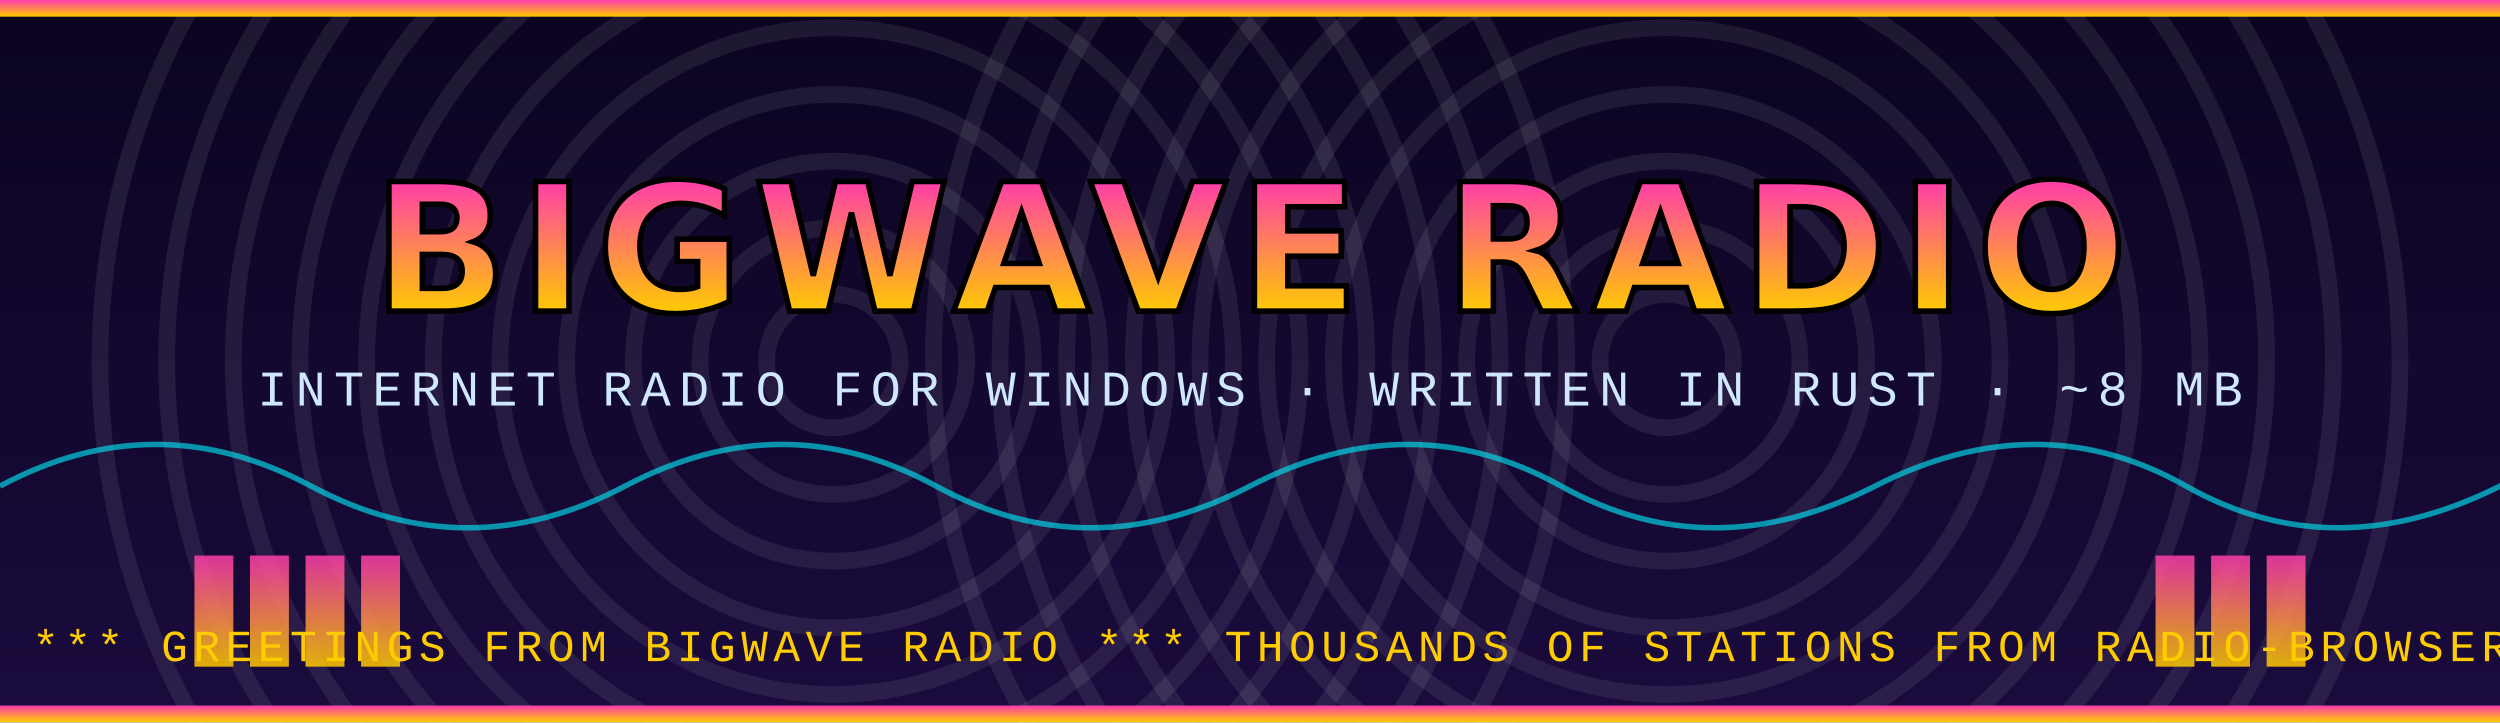
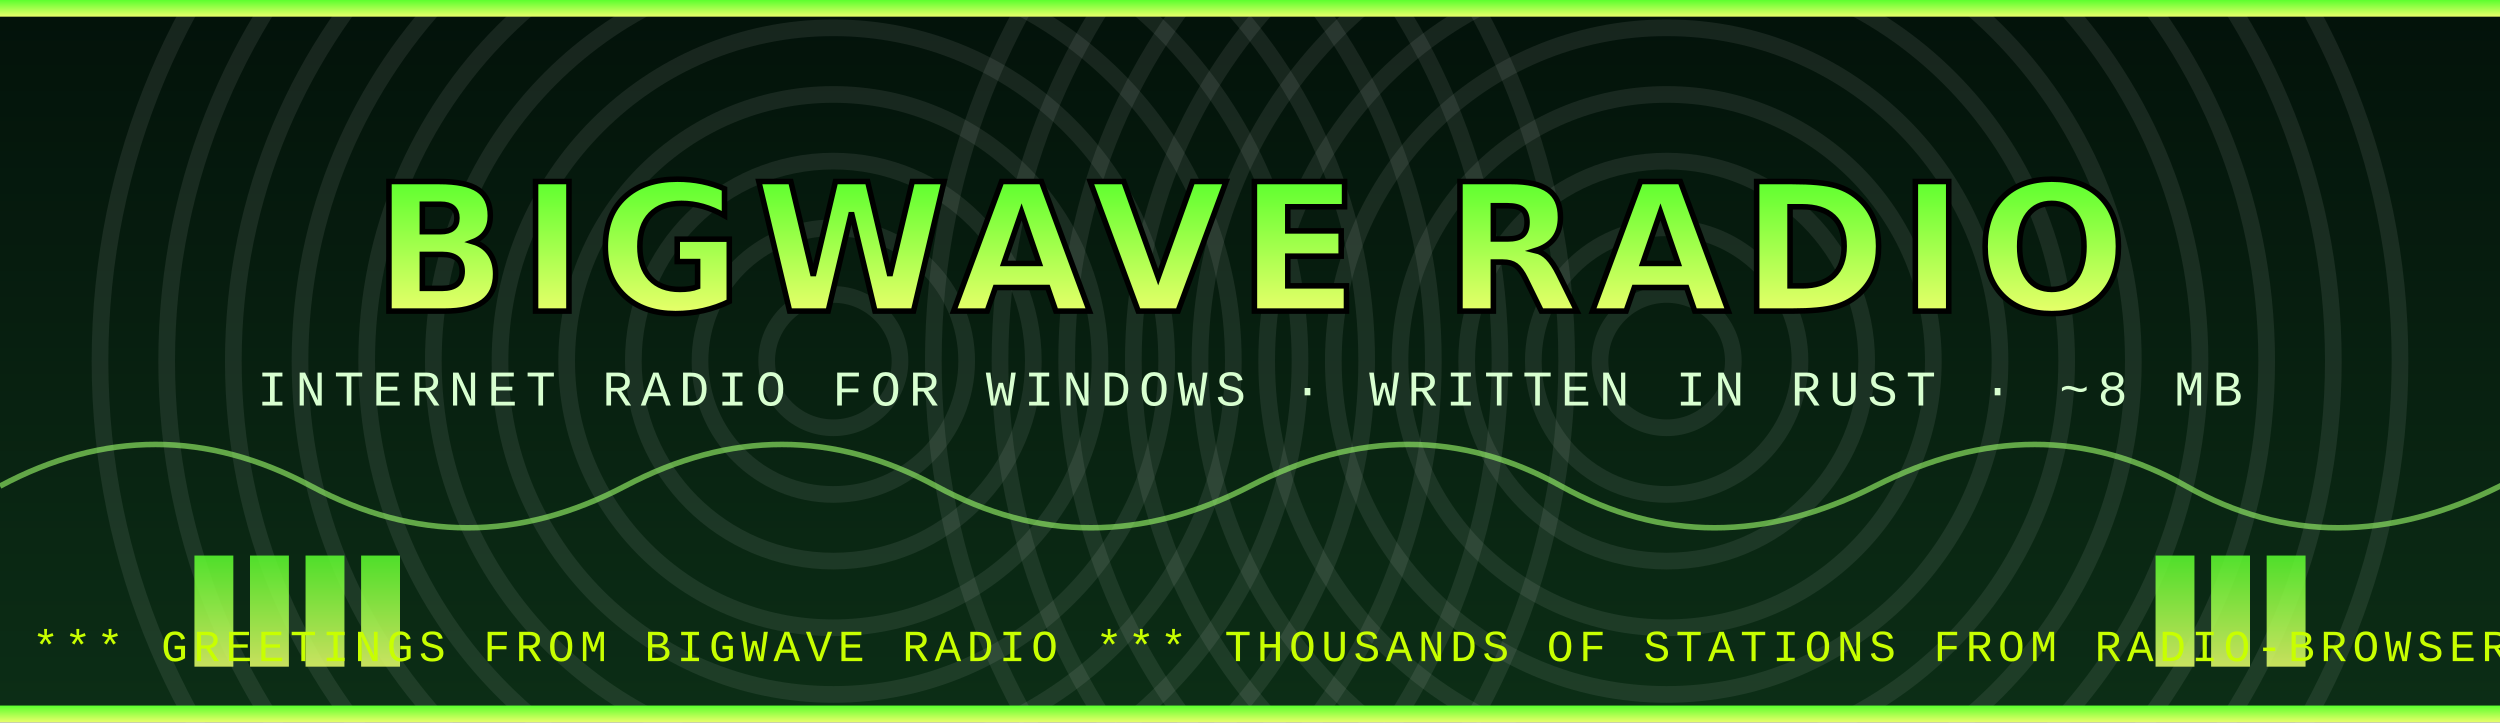
<svg xmlns="http://www.w3.org/2000/svg" viewBox="0 0 900 260" width="900" height="260" role="img" aria-label="BigWave Radio">
  <defs>
    <linearGradient id="sky" x1="0" y1="0" x2="0" y2="1">
-       <stop offset="0" stop-color="#0b0420" />
-       <stop offset="1" stop-color="#1a0b3d" />
+       <stop offset="0" stop-color="#03120a" />
+       <stop offset="1" stop-color="#0c2e16" />
    </linearGradient>
    <linearGradient id="copper" x1="0" y1="0" x2="0" y2="1">
-       <stop offset="0" stop-color="#ff3cac">
-         <animate attributeName="stop-color" values="#ff3cac;#2b86c5;#00f0ff;#ff3cac" dur="6s" repeatCount="indefinite" />
+       <stop offset="0" stop-color="#5cff2e">
+         <animate attributeName="stop-color" values="#5cff2e;#00d98b;#c8ff00;#5cff2e" dur="6s" repeatCount="indefinite" />
      </stop>
-       <stop offset="1" stop-color="#ffcc00">
-         <animate attributeName="stop-color" values="#ffcc00;#ff3cac;#784ba0;#ffcc00" dur="6s" repeatCount="indefinite" />
+       <stop offset="1" stop-color="#e8ff6a">
+         <animate attributeName="stop-color" values="#e8ff6a;#3cd23c;#1fb5c9;#e8ff6a" dur="6s" repeatCount="indefinite" />
      </stop>
    </linearGradient>
    <g id="disc" fill="none" stroke="#fff" stroke-opacity=".08" stroke-width="6">
      <circle r="24" />
      <circle r="48" />
      <circle r="72" />
      <circle r="96" />
      <circle r="120" />
      <circle r="144" />
      <circle r="168" />
      <circle r="192" />
      <circle r="216" />
      <circle r="240" />
      <circle r="264" />
    </g>
  </defs>
  <rect width="900" height="260" fill="url(#sky)" />
  <use href="#disc" x="300" y="130">
    <animateTransform attributeName="transform" type="translate" values="0 0;120 30;40 -40;0 0" dur="9s" repeatCount="indefinite" />
  </use>
  <use href="#disc" x="600" y="130">
    <animateTransform attributeName="transform" type="translate" values="0 0;-110 -25;-30 35;0 0" dur="7s" repeatCount="indefinite" />
  </use>
  <rect x="0" y="0" width="900" height="6" fill="url(#copper)" />
  <rect x="0" y="254" width="900" height="6" fill="url(#copper)" />
  <g fill="url(#copper)" opacity=".85">
    <rect x="70" y="200" width="14" height="40">
      <animate attributeName="height" values="10;50;20;40;10" dur="1.1s" repeatCount="indefinite" />
      <animate attributeName="y" values="230;190;220;200;230" dur="1.1s" repeatCount="indefinite" />
    </rect>
    <rect x="90" y="200" width="14" height="40">
      <animate attributeName="height" values="40;15;55;25;40" dur=".9s" repeatCount="indefinite" />
      <animate attributeName="y" values="200;225;185;215;200" dur=".9s" repeatCount="indefinite" />
    </rect>
    <rect x="110" y="200" width="14" height="40">
      <animate attributeName="height" values="25;60;10;45;25" dur="1.3s" repeatCount="indefinite" />
      <animate attributeName="y" values="215;180;230;195;215" dur="1.3s" repeatCount="indefinite" />
    </rect>
    <rect x="130" y="200" width="14" height="40">
      <animate attributeName="height" values="50;20;35;60;50" dur="1s" repeatCount="indefinite" />
      <animate attributeName="y" values="190;220;205;180;190" dur="1s" repeatCount="indefinite" />
    </rect>
    <rect x="776" y="200" width="14" height="40">
      <animate attributeName="height" values="30;55;15;45;30" dur="1.2s" repeatCount="indefinite" />
      <animate attributeName="y" values="210;185;225;195;210" dur="1.2s" repeatCount="indefinite" />
    </rect>
    <rect x="796" y="200" width="14" height="40">
      <animate attributeName="height" values="55;20;45;10;55" dur=".8s" repeatCount="indefinite" />
      <animate attributeName="y" values="185;220;195;230;185" dur=".8s" repeatCount="indefinite" />
    </rect>
    <rect x="816" y="200" width="14" height="40">
      <animate attributeName="height" values="15;45;60;25;15" dur="1.4s" repeatCount="indefinite" />
      <animate attributeName="y" values="225;195;180;215;225" dur="1.4s" repeatCount="indefinite" />
    </rect>
  </g>
-   <path d="M0 175 Q 56 145 112 175 T 225 175 T 337 175 T 450 175 T 562 175 T 675 175 T 787 175 T 900 175 T 1012 175" fill="none" stroke="#00f0ff" stroke-width="2" opacity=".6">
+   <path d="M0 175 Q 56 145 112 175 T 225 175 T 337 175 T 450 175 T 562 175 T 675 175 T 787 175 T 900 175 T 1012 175" fill="none" stroke="#9dff6a" stroke-width="2" opacity=".6">
    <animateTransform attributeName="transform" type="translate" values="0 0;-225 0" dur="3s" repeatCount="indefinite" />
  </path>
  <text x="450" y="112" text-anchor="middle" font-family="Verdana, 'DejaVu Sans', sans-serif" font-size="64" font-weight="bold" letter-spacing="4" fill="url(#copper)" stroke="#000" stroke-width="2">BIGWAVE RADIO</text>
-   <text x="450" y="146" text-anchor="middle" font-family="'Courier New', monospace" font-size="18" fill="#cfe8ff" letter-spacing="3">INTERNET RADIO FOR WINDOWS · WRITTEN IN RUST · ~8 MB</text>
-   <text y="238" font-family="'Courier New', monospace" font-size="16" fill="#ffcc00" letter-spacing="2">
-     <animate attributeName="x" from="900" to="-1400" dur="22s" repeatCount="indefinite" />
-     *** GREETINGS FROM BIGWAVE RADIO *** THOUSANDS OF STATIONS FROM RADIO-BROWSER.INFO *** RHAI PLUGINS *** MILKDROP-STYLE VISIONS *** BEAT STROBE WITH AMIGA INTERFERENCE RINGS *** ESC ALWAYS EXITS ***
+   <text x="450" y="146" text-anchor="middle" font-family="'Courier New', monospace" font-size="18" fill="#d8ffd0" letter-spacing="3">INTERNET RADIO FOR WINDOWS · WRITTEN IN RUST · ~8 MB</text>
+   <text y="238" font-family="'Courier New', monospace" font-size="16" fill="#c8ff00" letter-spacing="2">
+     <animate attributeName="x" from="900" to="-1900" dur="28s" repeatCount="indefinite" />
+     *** GREETINGS FROM BIGWAVE RADIO *** THOUSANDS OF STATIONS FROM RADIO-BROWSER.INFO *** MOOD CHIPS: DANCE TRANCE CHILL EASY 80S 90S *** RHAI PLUGINS *** MILKDROP-STYLE VISIONS *** BEAT STROBE WITH AMIGA INTERFERENCE RINGS *** ESC ALWAYS EXITS ***
  </text>
</svg>
